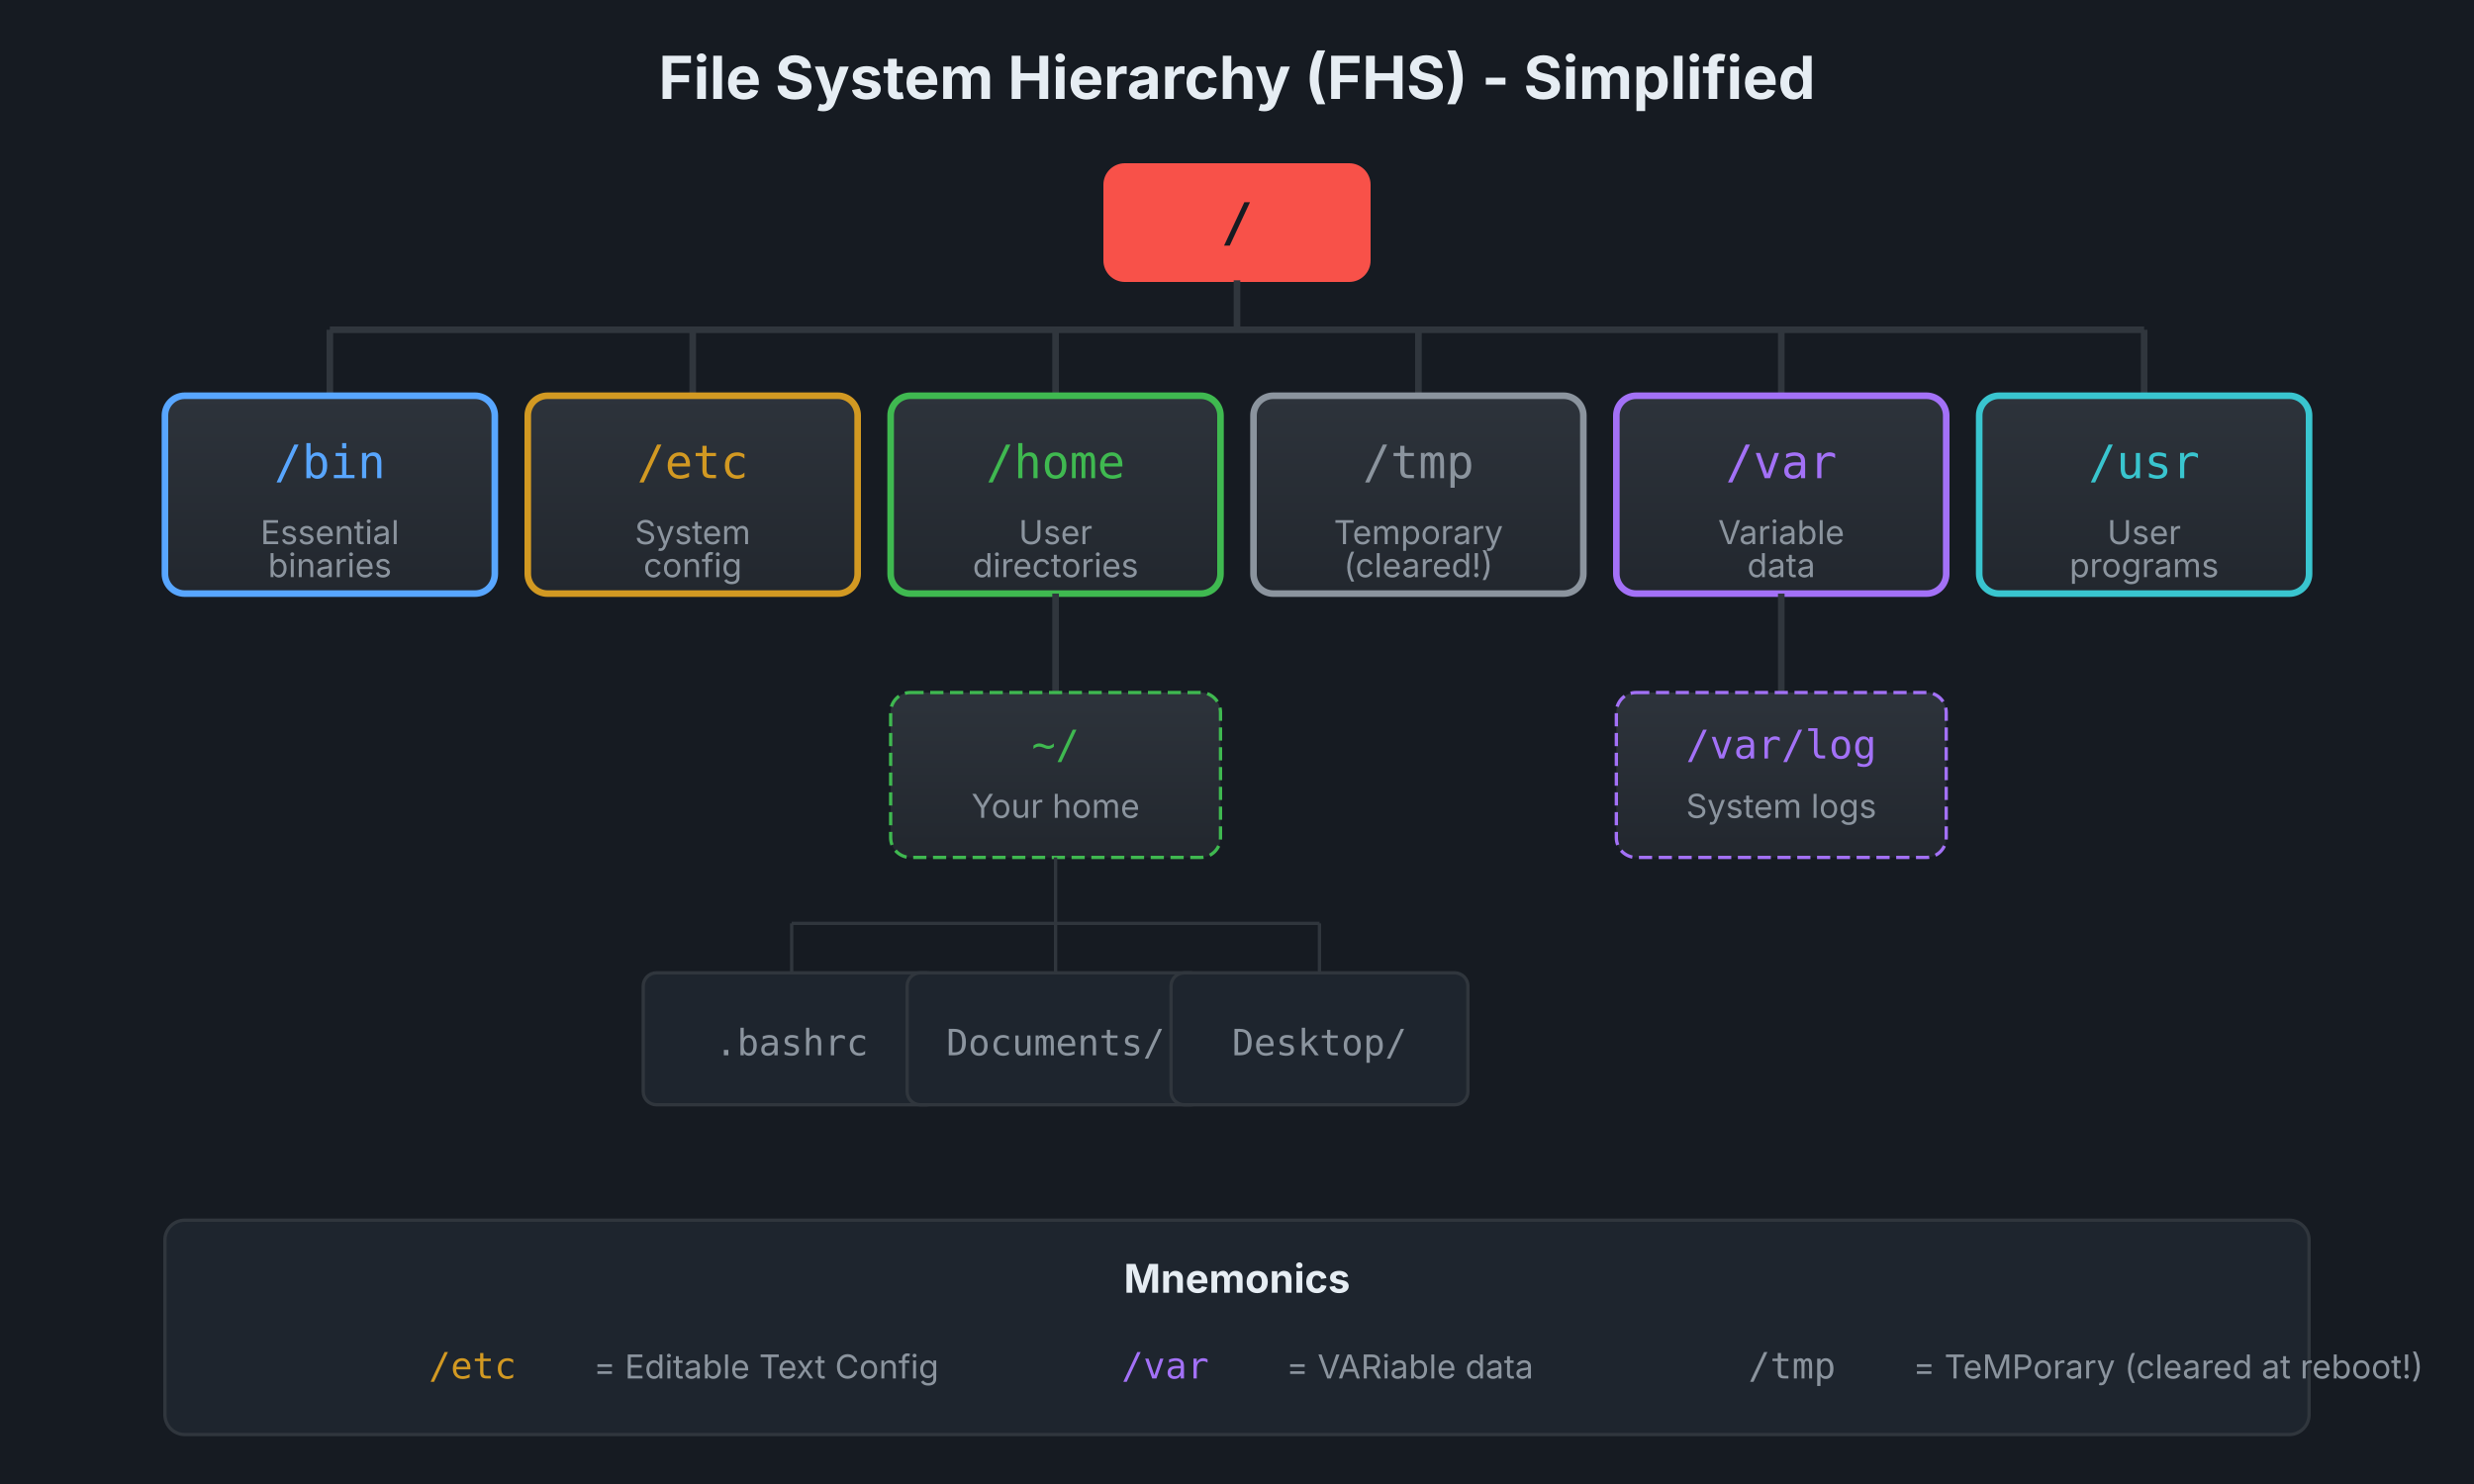
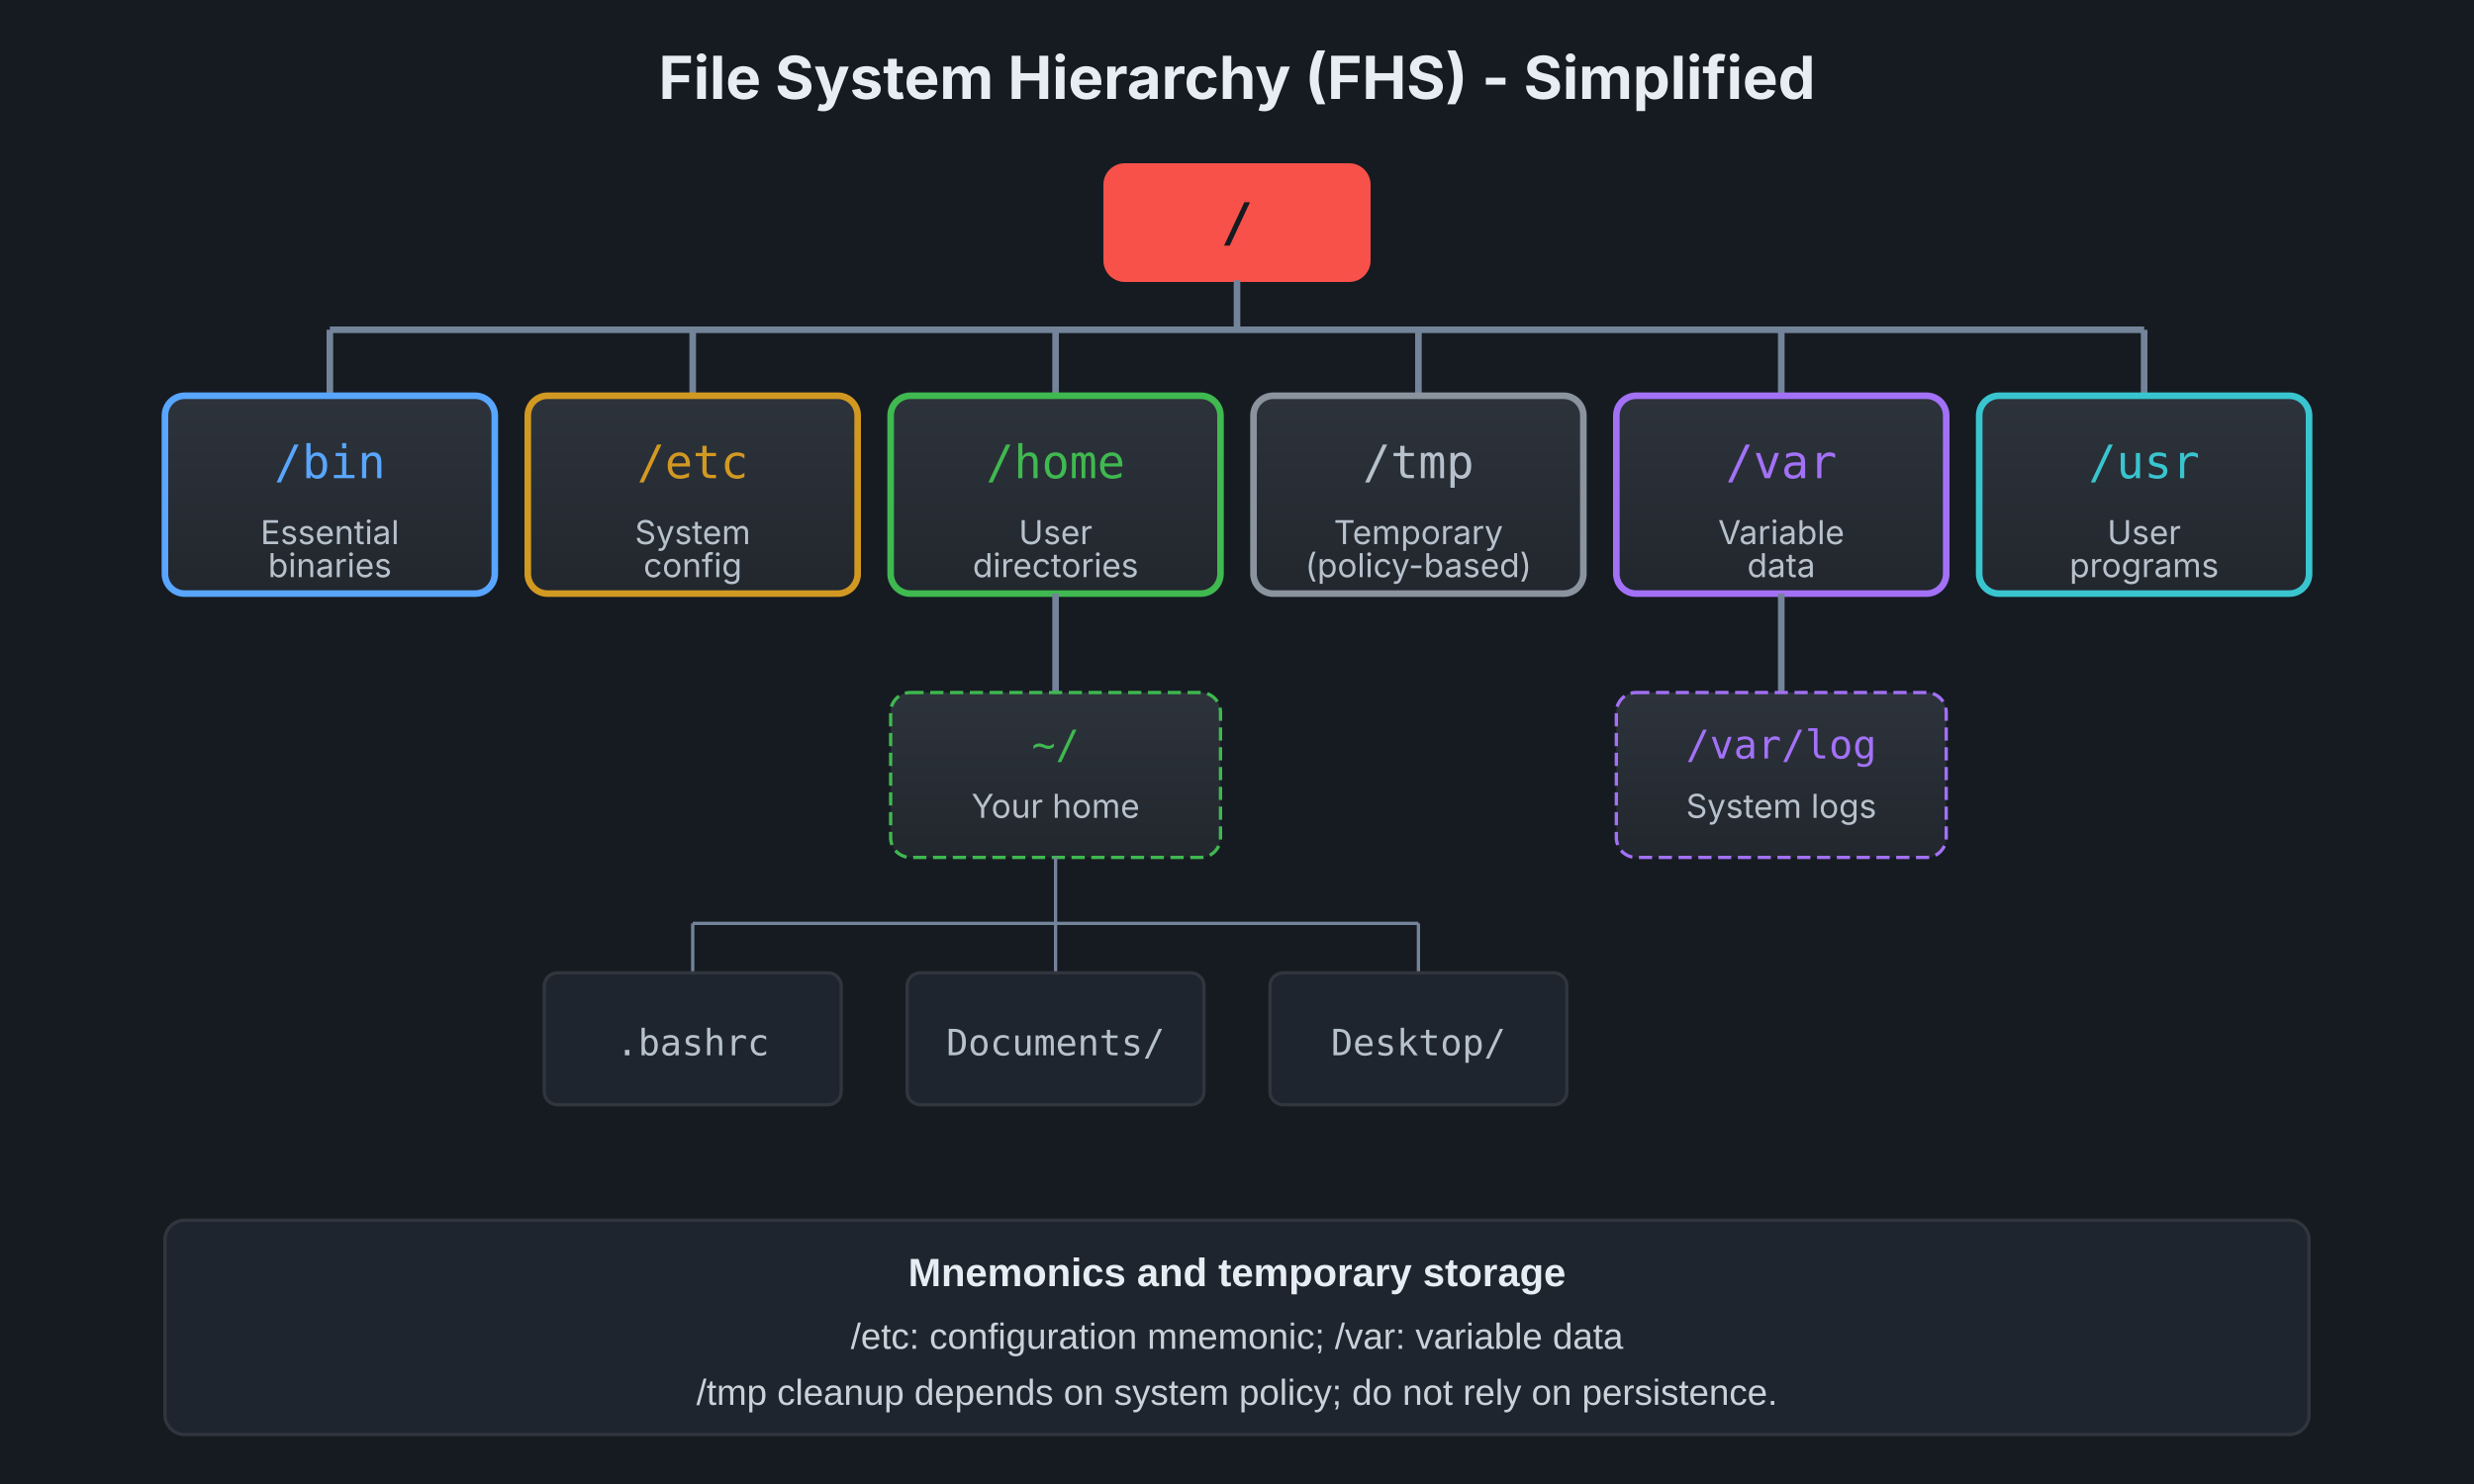
- <svg xmlns="http://www.w3.org/2000/svg" viewBox="0 0 750 450" width="750" height="450">
+ <svg xmlns="http://www.w3.org/2000/svg" viewBox="0 0 750 450" width="750" height="450" role="img" xml:lang="en" aria-labelledby="sem01-05-fhs-tree-title sem01-05-fhs-tree-desc">
  <defs>
-     <linearGradient id="dirGrad" x1="0%" y1="0%" x2="0%" y2="100%">
+     <linearGradient id="sem01-05-fhs-tree-dirGrad" x1="0%" y1="0%" x2="0%" y2="100%">
      <stop offset="0%" style="stop-color:#2d333b;stop-opacity:1" />
      <stop offset="100%" style="stop-color:#22272e;stop-opacity:1" />
    </linearGradient>
  </defs>
  <rect width="750" height="450" fill="#161b22" />
-   <text x="375" y="30" font-family="Inter, sans-serif" font-size="18" font-weight="bold" fill="#e6edf3" text-anchor="middle">File System Hierarchy (FHS) - Simplified</text>
+   <text x="375" y="30" font-family="Inter, sans-serif" font-size="18" font-weight="bold" fill="#e6edf3" text-anchor="middle" id="sem01-05-fhs-tree-text-1">File System Hierarchy (FHS) - Simplified</text>
  <rect x="335" y="50" width="80" height="35" rx="6" fill="#f85149" stroke="#f85149" />
-   <text x="375" y="73" font-family="JetBrains Mono, monospace" font-size="16" fill="#161b22" text-anchor="middle" font-weight="bold">/</text>
-   <line x1="375" y1="85" x2="375" y2="100" stroke="#30363d" stroke-width="2" />
-   <line x1="100" y1="100" x2="650" y2="100" stroke="#30363d" stroke-width="2" />
-   <line x1="100" y1="100" x2="100" y2="120" stroke="#30363d" stroke-width="2" />
-   <line x1="210" y1="100" x2="210" y2="120" stroke="#30363d" stroke-width="2" />
-   <line x1="320" y1="100" x2="320" y2="120" stroke="#30363d" stroke-width="2" />
-   <line x1="430" y1="100" x2="430" y2="120" stroke="#30363d" stroke-width="2" />
-   <line x1="540" y1="100" x2="540" y2="120" stroke="#30363d" stroke-width="2" />
-   <line x1="650" y1="100" x2="650" y2="120" stroke="#30363d" stroke-width="2" />
+   <text x="375" y="73" font-family="JetBrains Mono, monospace" font-size="16" fill="#161b22" text-anchor="middle" font-weight="bold" id="sem01-05-fhs-tree-text-2">/</text>
+   <line x1="375" y1="85" x2="375" y2="100" stroke="#738399" stroke-width="2" />
+   <line x1="100" y1="100" x2="650" y2="100" stroke="#738399" stroke-width="2" />
+   <line x1="100" y1="100" x2="100" y2="120" stroke="#738399" stroke-width="2" />
+   <line x1="210" y1="100" x2="210" y2="120" stroke="#738399" stroke-width="2" />
+   <line x1="320" y1="100" x2="320" y2="120" stroke="#738399" stroke-width="2" />
+   <line x1="430" y1="100" x2="430" y2="120" stroke="#738399" stroke-width="2" />
+   <line x1="540" y1="100" x2="540" y2="120" stroke="#738399" stroke-width="2" />
+   <line x1="650" y1="100" x2="650" y2="120" stroke="#738399" stroke-width="2" />
  <g transform="translate(50, 120)">
-     <rect width="100" height="60" rx="6" fill="url(#dirGrad)" stroke="#58a6ff" stroke-width="2" />
-     <text x="50" y="25" font-family="JetBrains Mono, monospace" font-size="14" fill="#58a6ff" text-anchor="middle">/bin</text>
-     <text x="50" y="45" font-family="Inter, sans-serif" font-size="10" fill="#8b949e" text-anchor="middle">Essential</text>
-     <text x="50" y="55" font-family="Inter, sans-serif" font-size="10" fill="#8b949e" text-anchor="middle">binaries</text>
+     <rect width="100" height="60" rx="6" fill="url(#sem01-05-fhs-tree-dirGrad)" stroke="#58a6ff" stroke-width="2" />
+     <text x="50" y="25" font-family="JetBrains Mono, monospace" font-size="14" fill="#58a6ff" text-anchor="middle" id="sem01-05-fhs-tree-text-3">/bin</text>
+     <text x="50" y="45" font-family="Inter, sans-serif" font-size="10" fill="#b7c1cc" text-anchor="middle" id="sem01-05-fhs-tree-text-4">Essential</text>
+     <text x="50" y="55" font-family="Inter, sans-serif" font-size="10" fill="#b7c1cc" text-anchor="middle" id="sem01-05-fhs-tree-text-5">binaries</text>
  </g>
  <g transform="translate(160, 120)">
-     <rect width="100" height="60" rx="6" fill="url(#dirGrad)" stroke="#d29922" stroke-width="2" />
-     <text x="50" y="25" font-family="JetBrains Mono, monospace" font-size="14" fill="#d29922" text-anchor="middle">/etc</text>
-     <text x="50" y="45" font-family="Inter, sans-serif" font-size="10" fill="#8b949e" text-anchor="middle">System</text>
-     <text x="50" y="55" font-family="Inter, sans-serif" font-size="10" fill="#8b949e" text-anchor="middle">config</text>
+     <rect width="100" height="60" rx="6" fill="url(#sem01-05-fhs-tree-dirGrad)" stroke="#d29922" stroke-width="2" />
+     <text x="50" y="25" font-family="JetBrains Mono, monospace" font-size="14" fill="#d29922" text-anchor="middle" id="sem01-05-fhs-tree-text-6">/etc</text>
+     <text x="50" y="45" font-family="Inter, sans-serif" font-size="10" fill="#b7c1cc" text-anchor="middle" id="sem01-05-fhs-tree-text-7">System</text>
+     <text x="50" y="55" font-family="Inter, sans-serif" font-size="10" fill="#b7c1cc" text-anchor="middle" id="sem01-05-fhs-tree-text-8">config</text>
  </g>
  <g transform="translate(270, 120)">
-     <rect width="100" height="60" rx="6" fill="url(#dirGrad)" stroke="#3fb950" stroke-width="2" />
-     <text x="50" y="25" font-family="JetBrains Mono, monospace" font-size="14" fill="#3fb950" text-anchor="middle">/home</text>
-     <text x="50" y="45" font-family="Inter, sans-serif" font-size="10" fill="#8b949e" text-anchor="middle">User</text>
-     <text x="50" y="55" font-family="Inter, sans-serif" font-size="10" fill="#8b949e" text-anchor="middle">directories</text>
+     <rect width="100" height="60" rx="6" fill="url(#sem01-05-fhs-tree-dirGrad)" stroke="#3fb950" stroke-width="2" />
+     <text x="50" y="25" font-family="JetBrains Mono, monospace" font-size="14" fill="#3fb950" text-anchor="middle" id="sem01-05-fhs-tree-text-9">/home</text>
+     <text x="50" y="45" font-family="Inter, sans-serif" font-size="10" fill="#b7c1cc" text-anchor="middle" id="sem01-05-fhs-tree-text-10">User</text>
+     <text x="50" y="55" font-family="Inter, sans-serif" font-size="10" fill="#b7c1cc" text-anchor="middle" id="sem01-05-fhs-tree-text-11">directories</text>
  </g>
  <g transform="translate(380, 120)">
-     <rect width="100" height="60" rx="6" fill="url(#dirGrad)" stroke="#8b949e" stroke-width="2" />
-     <text x="50" y="25" font-family="JetBrains Mono, monospace" font-size="14" fill="#8b949e" text-anchor="middle">/tmp</text>
-     <text x="50" y="45" font-family="Inter, sans-serif" font-size="10" fill="#8b949e" text-anchor="middle">Temporary</text>
-     <text x="50" y="55" font-family="Inter, sans-serif" font-size="10" fill="#8b949e" text-anchor="middle">(cleared!)</text>
+     <rect width="100" height="60" rx="6" fill="url(#sem01-05-fhs-tree-dirGrad)" stroke="#8b949e" stroke-width="2" />
+     <text x="50" y="25" font-family="JetBrains Mono, monospace" font-size="14" fill="#b7c1cc" text-anchor="middle" id="sem01-05-fhs-tree-text-12">/tmp</text>
+     <text x="50" y="45" font-family="Inter, sans-serif" font-size="10" fill="#b7c1cc" text-anchor="middle" id="sem01-05-fhs-tree-text-13">Temporary</text>
+     <text x="50" y="55" font-family="Inter, sans-serif" font-size="10" fill="#b7c1cc" text-anchor="middle" id="sem01-05-fhs-tree-text-14">(policy-based)</text>
  </g>
  <g transform="translate(490, 120)">
-     <rect width="100" height="60" rx="6" fill="url(#dirGrad)" stroke="#a371f7" stroke-width="2" />
-     <text x="50" y="25" font-family="JetBrains Mono, monospace" font-size="14" fill="#a371f7" text-anchor="middle">/var</text>
-     <text x="50" y="45" font-family="Inter, sans-serif" font-size="10" fill="#8b949e" text-anchor="middle">Variable</text>
-     <text x="50" y="55" font-family="Inter, sans-serif" font-size="10" fill="#8b949e" text-anchor="middle">data</text>
+     <rect width="100" height="60" rx="6" fill="url(#sem01-05-fhs-tree-dirGrad)" stroke="#a371f7" stroke-width="2" />
+     <text x="50" y="25" font-family="JetBrains Mono, monospace" font-size="14" fill="#a371f7" text-anchor="middle" id="sem01-05-fhs-tree-text-15">/var</text>
+     <text x="50" y="45" font-family="Inter, sans-serif" font-size="10" fill="#b7c1cc" text-anchor="middle" id="sem01-05-fhs-tree-text-16">Variable</text>
+     <text x="50" y="55" font-family="Inter, sans-serif" font-size="10" fill="#b7c1cc" text-anchor="middle" id="sem01-05-fhs-tree-text-17">data</text>
  </g>
  <g transform="translate(600, 120)">
-     <rect width="100" height="60" rx="6" fill="url(#dirGrad)" stroke="#39c5cf" stroke-width="2" />
-     <text x="50" y="25" font-family="JetBrains Mono, monospace" font-size="14" fill="#39c5cf" text-anchor="middle">/usr</text>
-     <text x="50" y="45" font-family="Inter, sans-serif" font-size="10" fill="#8b949e" text-anchor="middle">User</text>
-     <text x="50" y="55" font-family="Inter, sans-serif" font-size="10" fill="#8b949e" text-anchor="middle">programs</text>
+     <rect width="100" height="60" rx="6" fill="url(#sem01-05-fhs-tree-dirGrad)" stroke="#39c5cf" stroke-width="2" />
+     <text x="50" y="25" font-family="JetBrains Mono, monospace" font-size="14" fill="#39c5cf" text-anchor="middle" id="sem01-05-fhs-tree-text-18">/usr</text>
+     <text x="50" y="45" font-family="Inter, sans-serif" font-size="10" fill="#b7c1cc" text-anchor="middle" id="sem01-05-fhs-tree-text-19">User</text>
+     <text x="50" y="55" font-family="Inter, sans-serif" font-size="10" fill="#b7c1cc" text-anchor="middle" id="sem01-05-fhs-tree-text-20">programs</text>
  </g>
-   <line x1="320" y1="180" x2="320" y2="210" stroke="#30363d" stroke-width="2" />
+   <line x1="320" y1="180" x2="320" y2="210" stroke="#738399" stroke-width="2" />
  <g transform="translate(270, 210)">
-     <rect width="100" height="50" rx="6" fill="url(#dirGrad)" stroke="#3fb950" stroke-width="1" stroke-dasharray="4,2" />
-     <text x="50" y="20" font-family="JetBrains Mono, monospace" font-size="12" fill="#3fb950" text-anchor="middle">~/</text>
-     <text x="50" y="38" font-family="Inter, sans-serif" font-size="10" fill="#8b949e" text-anchor="middle">Your home</text>
+     <rect width="100" height="50" rx="6" fill="url(#sem01-05-fhs-tree-dirGrad)" stroke="#3fb950" stroke-width="1" stroke-dasharray="4,2" />
+     <text x="50" y="20" font-family="JetBrains Mono, monospace" font-size="12" fill="#3fb950" text-anchor="middle" id="sem01-05-fhs-tree-text-21">~/</text>
+     <text x="50" y="38" font-family="Inter, sans-serif" font-size="10" fill="#b7c1cc" text-anchor="middle" id="sem01-05-fhs-tree-text-22">Your home</text>
  </g>
-   <line x1="320" y1="260" x2="320" y2="280" stroke="#30363d" stroke-width="1" />
-   <line x1="240" y1="280" x2="400" y2="280" stroke="#30363d" stroke-width="1" />
-   <line x1="240" y1="280" x2="240" y2="295" stroke="#30363d" stroke-width="1" />
-   <line x1="320" y1="280" x2="320" y2="295" stroke="#30363d" stroke-width="1" />
-   <line x1="400" y1="280" x2="400" y2="295" stroke="#30363d" stroke-width="1" />
-   <g transform="translate(195, 295)">
+   <line x1="320" y1="260" x2="320" y2="280" stroke="#738399" stroke-width="1" />
+   <line x1="210" y1="280" x2="430" y2="280" stroke="#738399" stroke-width="1" />
+   <line x1="210" y1="280" x2="210" y2="295" stroke="#738399" stroke-width="1" />
+   <line x1="320" y1="280" x2="320" y2="295" stroke="#738399" stroke-width="1" />
+   <line x1="430" y1="280" x2="430" y2="295" stroke="#738399" stroke-width="1" />
+   <g transform="translate(165, 295)">
    <rect width="90" height="40" rx="4" fill="#1e252e" stroke="#30363d" />
-     <text x="45" y="25" font-family="JetBrains Mono, monospace" font-size="11" fill="#8b949e" text-anchor="middle">.bashrc</text>
+     <text x="45" y="25" font-family="JetBrains Mono, monospace" font-size="11" fill="#b7c1cc" text-anchor="middle" id="sem01-05-fhs-tree-text-23">.bashrc</text>
  </g>
  <g transform="translate(275, 295)">
    <rect width="90" height="40" rx="4" fill="#1e252e" stroke="#30363d" />
-     <text x="45" y="25" font-family="JetBrains Mono, monospace" font-size="11" fill="#8b949e" text-anchor="middle">Documents/</text>
+     <text x="45" y="25" font-family="JetBrains Mono, monospace" font-size="11" fill="#b7c1cc" text-anchor="middle" id="sem01-05-fhs-tree-text-24">Documents/</text>
  </g>
-   <g transform="translate(355, 295)">
+   <g transform="translate(385, 295)">
    <rect width="90" height="40" rx="4" fill="#1e252e" stroke="#30363d" />
-     <text x="45" y="25" font-family="JetBrains Mono, monospace" font-size="11" fill="#8b949e" text-anchor="middle">Desktop/</text>
+     <text x="45" y="25" font-family="JetBrains Mono, monospace" font-size="11" fill="#b7c1cc" text-anchor="middle" id="sem01-05-fhs-tree-text-25">Desktop/</text>
  </g>
-   <line x1="540" y1="180" x2="540" y2="210" stroke="#30363d" stroke-width="2" />
+   <line x1="540" y1="180" x2="540" y2="210" stroke="#738399" stroke-width="2" />
  <g transform="translate(490, 210)">
-     <rect width="100" height="50" rx="6" fill="url(#dirGrad)" stroke="#a371f7" stroke-width="1" stroke-dasharray="4,2" />
-     <text x="50" y="20" font-family="JetBrains Mono, monospace" font-size="12" fill="#a371f7" text-anchor="middle">/var/log</text>
-     <text x="50" y="38" font-family="Inter, sans-serif" font-size="10" fill="#8b949e" text-anchor="middle">System logs</text>
+     <rect width="100" height="50" rx="6" fill="url(#sem01-05-fhs-tree-dirGrad)" stroke="#a371f7" stroke-width="1" stroke-dasharray="4,2" />
+     <text x="50" y="20" font-family="JetBrains Mono, monospace" font-size="12" fill="#a371f7" text-anchor="middle" id="sem01-05-fhs-tree-text-26">/var/log</text>
+     <text x="50" y="38" font-family="Inter, sans-serif" font-size="10" fill="#b7c1cc" text-anchor="middle" id="sem01-05-fhs-tree-text-27">System logs</text>
  </g>
  <g transform="translate(50, 370)">
    <rect width="650" height="65" rx="6" fill="#1e252e" stroke="#30363d" />
-     <text x="325" y="22" font-family="Inter, sans-serif" font-size="12" fill="#e6edf3" text-anchor="middle" font-weight="bold">Mnemonics</text>
-     <text x="80" y="48" font-family="JetBrains Mono, monospace" font-size="11" fill="#d29922">/etc</text>
-     <text x="130" y="48" font-family="Inter, sans-serif" font-size="10" fill="#8b949e">= Editable Text Config</text>
-     <text x="290" y="48" font-family="JetBrains Mono, monospace" font-size="11" fill="#a371f7">/var</text>
-     <text x="340" y="48" font-family="Inter, sans-serif" font-size="10" fill="#8b949e">= VARiable data</text>
-     <text x="480" y="48" font-family="JetBrains Mono, monospace" font-size="11" fill="#8b949e">/tmp</text>
-     <text x="530" y="48" font-family="Inter, sans-serif" font-size="10" fill="#8b949e">= TeMPorary (cleared at reboot!)</text>
+     <text x="325" y="20" font-family="Arial, sans-serif" font-size="12" fill="#e6edf3" text-anchor="middle" font-weight="bold" id="sem01-05-fhs-tree-text-28">Mnemonics and temporary storage</text>
+     <text x="325" y="39" font-family="Arial, sans-serif" font-size="11" fill="#c9d1d9" text-anchor="middle" id="sem01-05-fhs-tree-text-29">/etc: configuration mnemonic; /var: variable data</text>
+     <text x="325" y="56" font-family="Arial, sans-serif" font-size="11" fill="#c9d1d9" text-anchor="middle" id="sem01-05-fhs-tree-text-30">/tmp cleanup depends on system policy; do not rely on persistence.</text>
  </g>
</svg>
